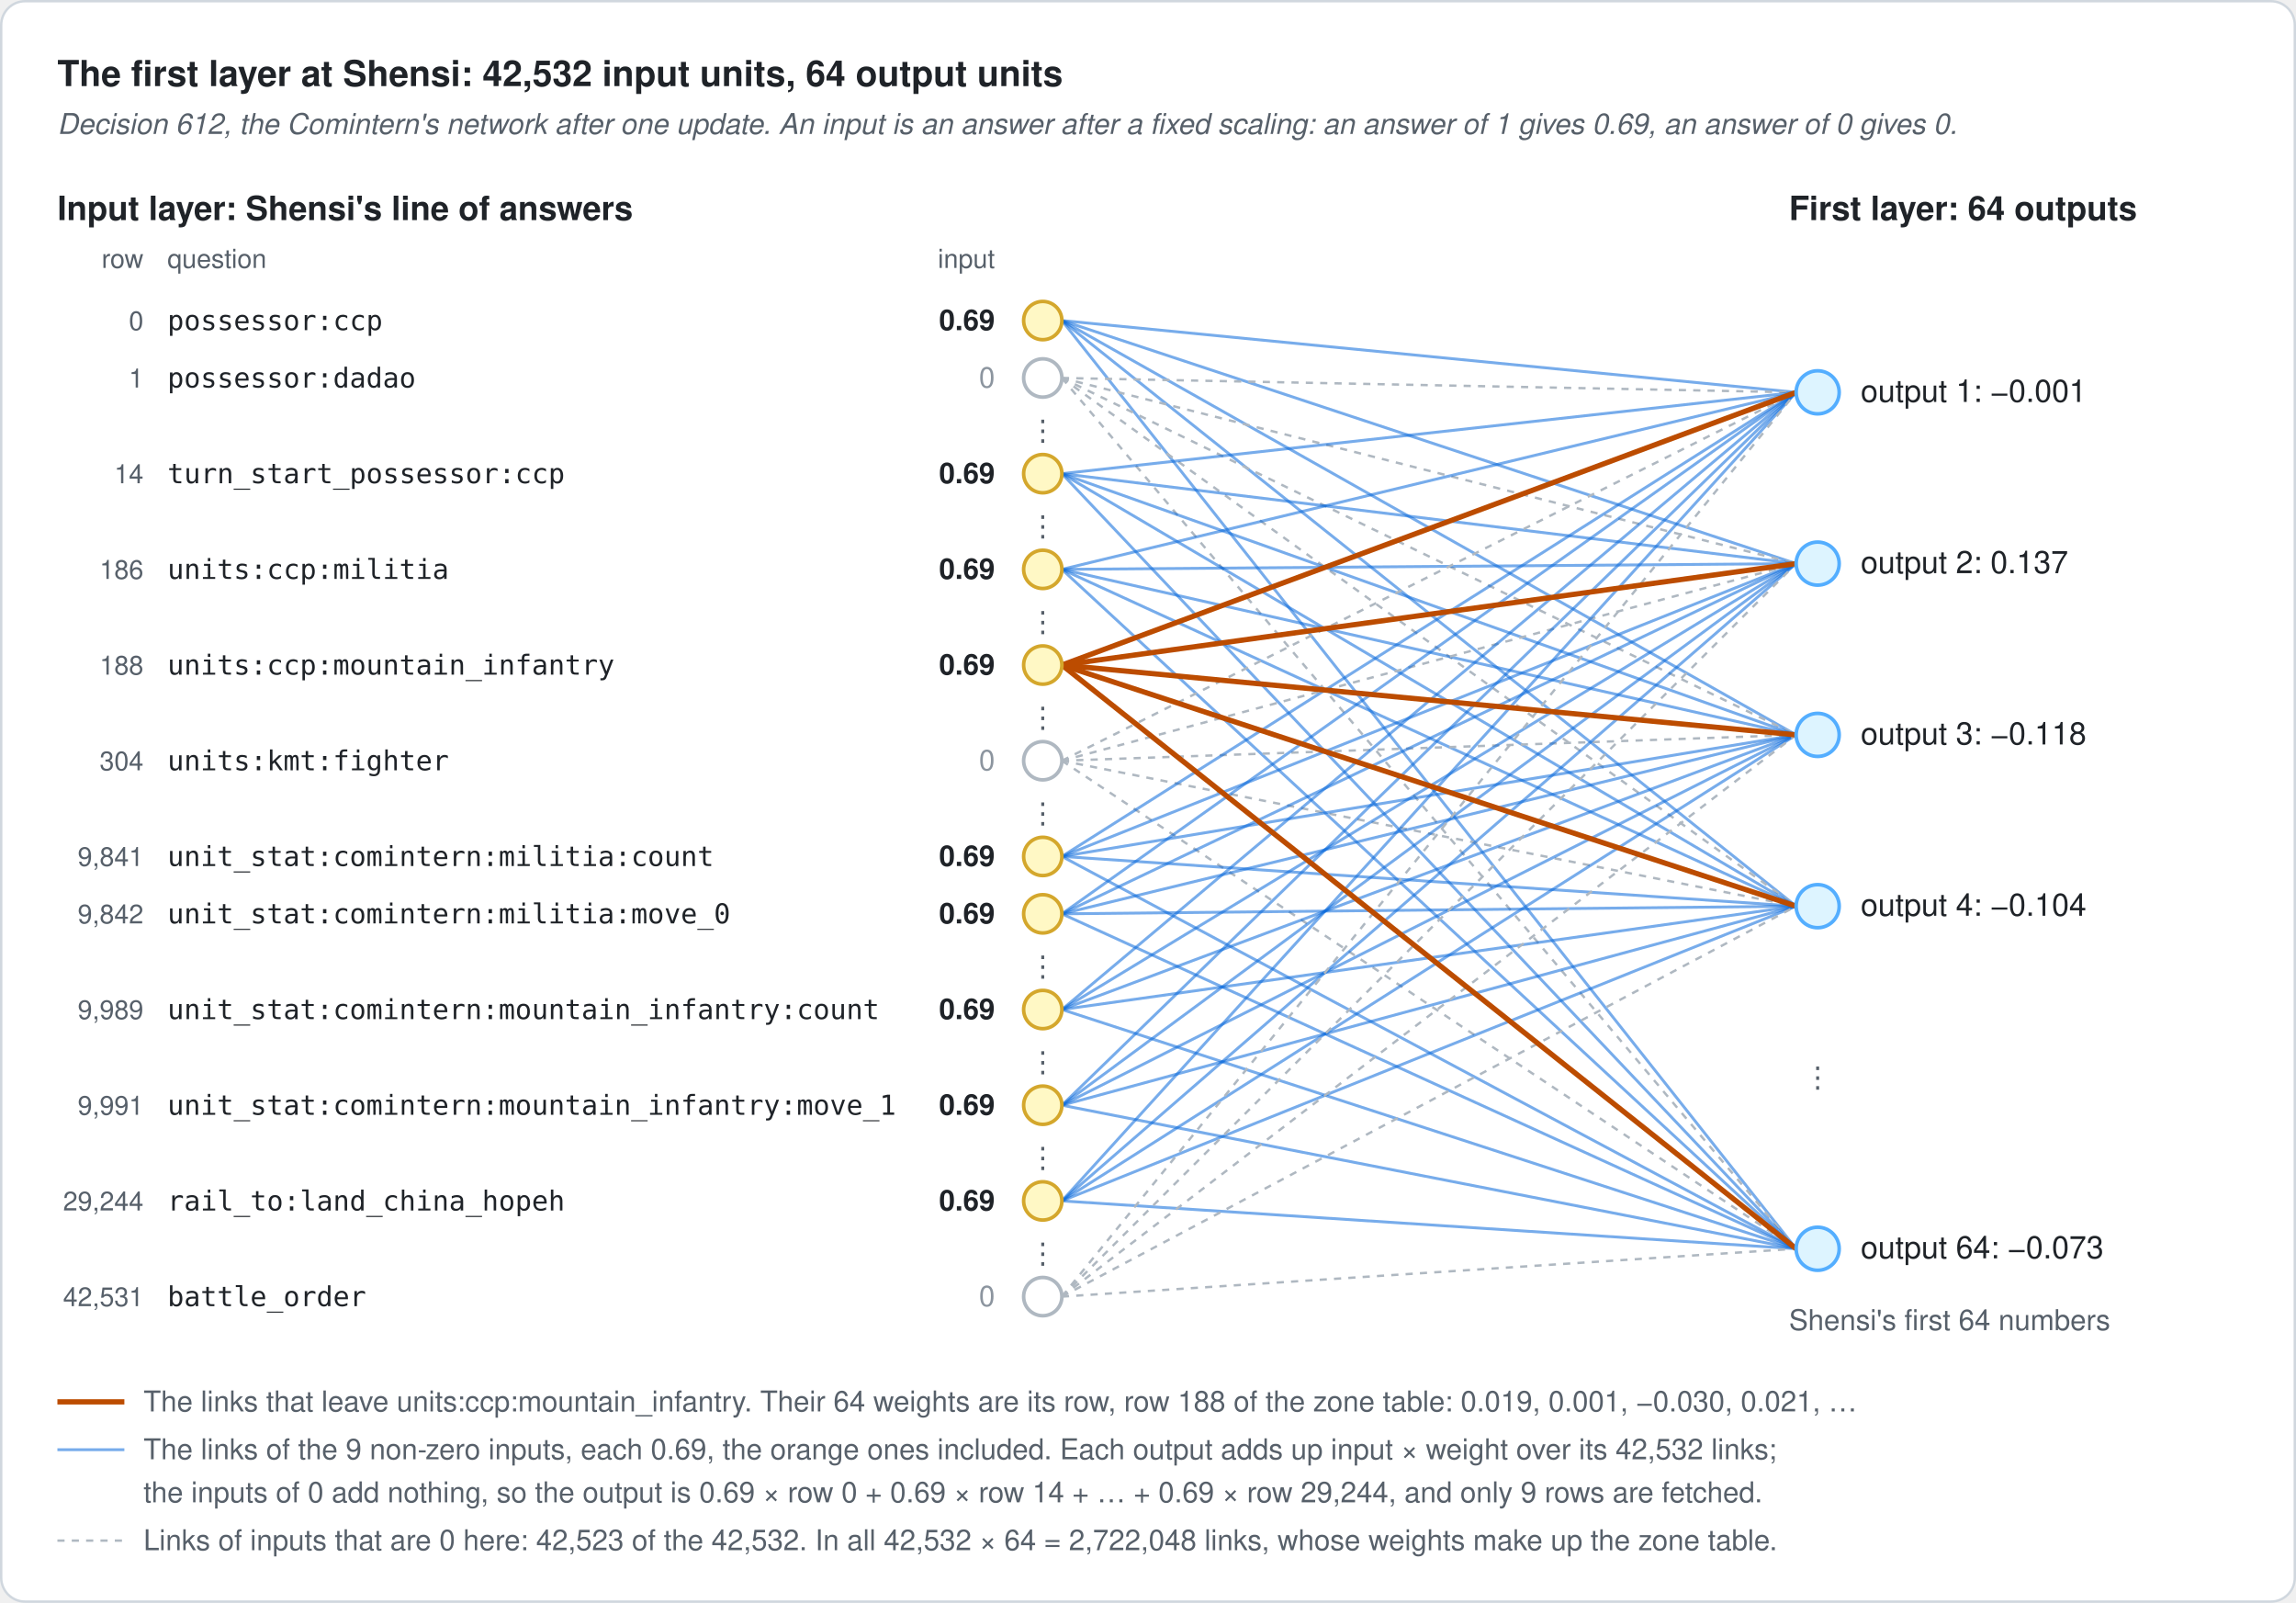
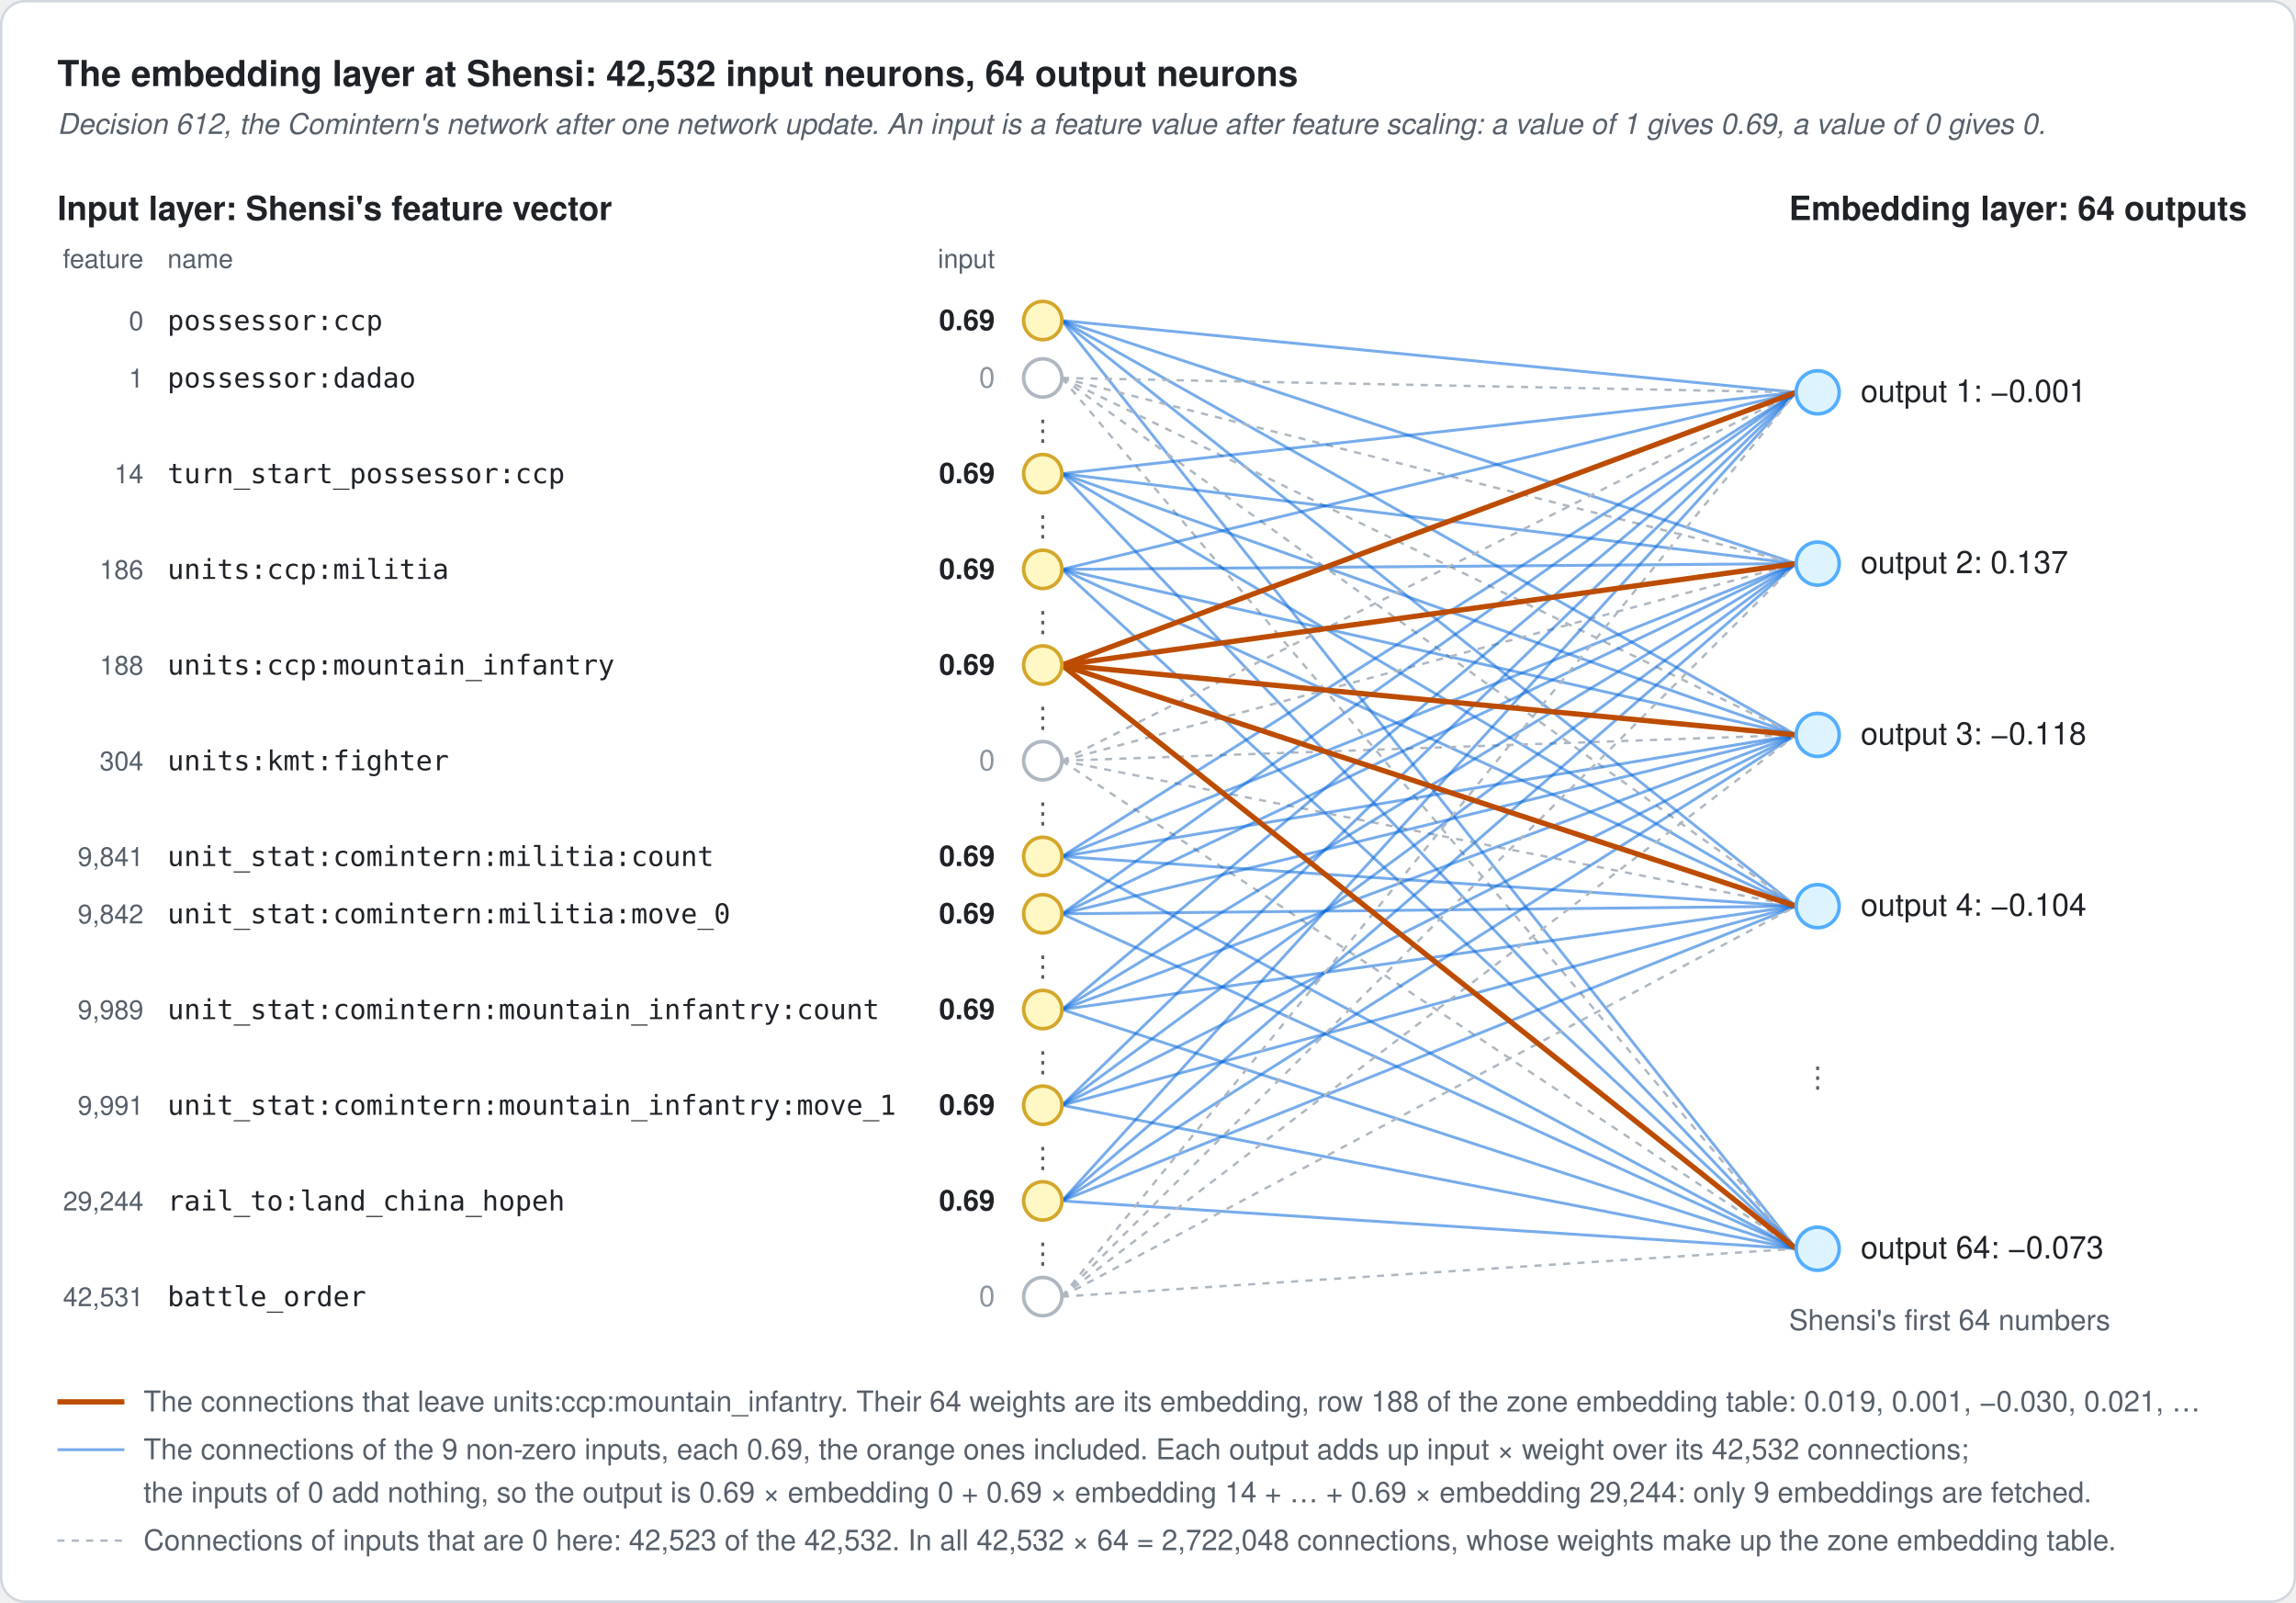
<svg xmlns="http://www.w3.org/2000/svg" width="960" height="670" viewBox="0 0 960 670" role="img" aria-labelledby="title desc">
  <defs>
    <style>
      text { font-family: -apple-system, BlinkMacSystemFont, "Segoe UI", Helvetica, Arial, sans-serif; fill: #1f2328; }
      .title { font-size: 15px; font-weight: 600; }
      .head { font-size: 14px; font-weight: 600; }
      .sub { font-size: 12px; fill: #57606a; font-style: italic; }
      .body { font-size: 13px; }
      .label { font-size: 12px; fill: #57606a; }
      .small { font-size: 11px; fill: #57606a; }
      .mono { font-family: ui-monospace, SFMono-Regular, Menlo, Consolas, monospace; font-size: 11.5px; }
      .num { font-size: 12px; font-weight: 600; }
      .zero { font-size: 12px; fill: #8c959f; }
      .unit { font-size: 13px; font-weight: 600; }
      .w1 { font-size: 12px; font-weight: 600; fill: #0550ae; paint-order: stroke; stroke: #ffffff; stroke-width: 4px; }
      .w2 { font-size: 12px; font-weight: 600; fill: #953800; paint-order: stroke; stroke: #ffffff; stroke-width: 4px; }
      .c1 { fill: #0550ae; font-weight: 600; }
      .c2 { fill: #953800; font-weight: 600; }
    </style>
  </defs>
  <rect x="0.5" y="0.5" width="959" height="669" rx="10" fill="#ffffff" stroke="#d0d7de" />
-   <text class="title" x="24" y="36">The first layer at Shensi: 42,532 input units, 64 output units</text>
-   <text class="sub" x="24" y="56">Decision 612, the Comintern's network after one update. An input is an answer after a fixed scaling: an answer of 1 gives 0.69, an answer of 0 gives 0.</text>
-   <text class="head" x="24" y="92">Input layer: Shensi's line of answers</text>
-   <text class="small" x="60" y="112" text-anchor="end">row</text>
-   <text class="small" x="70" y="112">question</text>
+   <text class="title" x="24" y="36">The embedding layer at Shensi: 42,532 input neurons, 64 output neurons</text>
+   <text class="sub" x="24" y="56">Decision 612, the Comintern's network after one network update. An input is a feature value after feature scaling: a value of 1 gives 0.69, a value of 0 gives 0.</text>
+   <text class="head" x="24" y="92">Input layer: Shensi's feature vector</text>
+   <text class="small" x="60" y="112" text-anchor="end">feature</text>
+   <text class="small" x="70" y="112">name</text>
  <text class="small" x="416" y="112" text-anchor="end">input</text>
  <text class="label" x="436" y="184" text-anchor="middle">⋮</text>
  <text class="label" x="436" y="224" text-anchor="middle">⋮</text>
  <text class="label" x="436" y="264" text-anchor="middle">⋮</text>
  <text class="label" x="436" y="304" text-anchor="middle">⋮</text>
  <text class="label" x="436" y="344" text-anchor="middle">⋮</text>
  <text class="label" x="436" y="408" text-anchor="middle">⋮</text>
  <text class="label" x="436" y="448" text-anchor="middle">⋮</text>
  <text class="label" x="436" y="488" text-anchor="middle">⋮</text>
  <text class="label" x="436" y="528" text-anchor="middle">⋮</text>
  <line x1="444.0" y1="134.0" x2="751.0" y2="164.0" stroke="#0969da" stroke-width="1.2" stroke-opacity="0.55" />
  <line x1="444.0" y1="134.0" x2="751.0" y2="235.6" stroke="#0969da" stroke-width="1.2" stroke-opacity="0.55" />
  <line x1="444.0" y1="134.0" x2="751.0" y2="307.2" stroke="#0969da" stroke-width="1.2" stroke-opacity="0.55" />
  <line x1="444.0" y1="134.0" x2="751.0" y2="378.8" stroke="#0969da" stroke-width="1.2" stroke-opacity="0.55" />
  <line x1="444.0" y1="134.0" x2="751.0" y2="522.0" stroke="#0969da" stroke-width="1.2" stroke-opacity="0.55" />
  <line x1="444.0" y1="158.0" x2="751.0" y2="164.0" stroke="#afb8c1" stroke-width="1" stroke-dasharray="3 3" />
  <line x1="444.0" y1="158.0" x2="751.0" y2="235.6" stroke="#afb8c1" stroke-width="1" stroke-dasharray="3 3" />
  <line x1="444.0" y1="158.0" x2="751.0" y2="307.2" stroke="#afb8c1" stroke-width="1" stroke-dasharray="3 3" />
  <line x1="444.0" y1="158.0" x2="751.0" y2="378.8" stroke="#afb8c1" stroke-width="1" stroke-dasharray="3 3" />
  <line x1="444.0" y1="158.0" x2="751.0" y2="522.0" stroke="#afb8c1" stroke-width="1" stroke-dasharray="3 3" />
  <line x1="444.0" y1="198.0" x2="751.0" y2="164.0" stroke="#0969da" stroke-width="1.2" stroke-opacity="0.55" />
  <line x1="444.0" y1="198.0" x2="751.0" y2="235.6" stroke="#0969da" stroke-width="1.2" stroke-opacity="0.55" />
  <line x1="444.0" y1="198.0" x2="751.0" y2="307.2" stroke="#0969da" stroke-width="1.2" stroke-opacity="0.55" />
  <line x1="444.0" y1="198.0" x2="751.0" y2="378.8" stroke="#0969da" stroke-width="1.2" stroke-opacity="0.55" />
  <line x1="444.0" y1="198.0" x2="751.0" y2="522.0" stroke="#0969da" stroke-width="1.2" stroke-opacity="0.55" />
  <line x1="444.0" y1="238.0" x2="751.0" y2="164.0" stroke="#0969da" stroke-width="1.2" stroke-opacity="0.55" />
  <line x1="444.0" y1="238.0" x2="751.0" y2="235.6" stroke="#0969da" stroke-width="1.2" stroke-opacity="0.55" />
  <line x1="444.0" y1="238.0" x2="751.0" y2="307.2" stroke="#0969da" stroke-width="1.2" stroke-opacity="0.55" />
  <line x1="444.0" y1="238.0" x2="751.0" y2="378.8" stroke="#0969da" stroke-width="1.2" stroke-opacity="0.55" />
  <line x1="444.0" y1="238.0" x2="751.0" y2="522.0" stroke="#0969da" stroke-width="1.2" stroke-opacity="0.55" />
  <line x1="444.0" y1="318.0" x2="751.0" y2="164.0" stroke="#afb8c1" stroke-width="1" stroke-dasharray="3 3" />
  <line x1="444.0" y1="318.0" x2="751.0" y2="235.6" stroke="#afb8c1" stroke-width="1" stroke-dasharray="3 3" />
  <line x1="444.0" y1="318.0" x2="751.0" y2="307.2" stroke="#afb8c1" stroke-width="1" stroke-dasharray="3 3" />
  <line x1="444.0" y1="318.0" x2="751.0" y2="378.8" stroke="#afb8c1" stroke-width="1" stroke-dasharray="3 3" />
  <line x1="444.0" y1="318.0" x2="751.0" y2="522.0" stroke="#afb8c1" stroke-width="1" stroke-dasharray="3 3" />
  <line x1="444.0" y1="358.0" x2="751.0" y2="164.0" stroke="#0969da" stroke-width="1.2" stroke-opacity="0.55" />
  <line x1="444.0" y1="358.0" x2="751.0" y2="235.6" stroke="#0969da" stroke-width="1.2" stroke-opacity="0.55" />
  <line x1="444.0" y1="358.0" x2="751.0" y2="307.2" stroke="#0969da" stroke-width="1.2" stroke-opacity="0.55" />
  <line x1="444.0" y1="358.0" x2="751.0" y2="378.8" stroke="#0969da" stroke-width="1.2" stroke-opacity="0.55" />
  <line x1="444.0" y1="358.0" x2="751.0" y2="522.0" stroke="#0969da" stroke-width="1.2" stroke-opacity="0.55" />
  <line x1="444.0" y1="382.0" x2="751.0" y2="164.0" stroke="#0969da" stroke-width="1.2" stroke-opacity="0.55" />
  <line x1="444.0" y1="382.0" x2="751.0" y2="235.6" stroke="#0969da" stroke-width="1.2" stroke-opacity="0.55" />
  <line x1="444.0" y1="382.0" x2="751.0" y2="307.2" stroke="#0969da" stroke-width="1.2" stroke-opacity="0.55" />
  <line x1="444.0" y1="382.0" x2="751.0" y2="378.8" stroke="#0969da" stroke-width="1.2" stroke-opacity="0.55" />
  <line x1="444.0" y1="382.0" x2="751.0" y2="522.0" stroke="#0969da" stroke-width="1.2" stroke-opacity="0.55" />
  <line x1="444.0" y1="422.0" x2="751.0" y2="164.0" stroke="#0969da" stroke-width="1.2" stroke-opacity="0.55" />
  <line x1="444.0" y1="422.0" x2="751.0" y2="235.6" stroke="#0969da" stroke-width="1.2" stroke-opacity="0.55" />
  <line x1="444.0" y1="422.0" x2="751.0" y2="307.2" stroke="#0969da" stroke-width="1.2" stroke-opacity="0.55" />
  <line x1="444.0" y1="422.0" x2="751.0" y2="378.8" stroke="#0969da" stroke-width="1.2" stroke-opacity="0.55" />
  <line x1="444.0" y1="422.0" x2="751.0" y2="522.0" stroke="#0969da" stroke-width="1.2" stroke-opacity="0.55" />
  <line x1="444.0" y1="462.0" x2="751.0" y2="164.0" stroke="#0969da" stroke-width="1.2" stroke-opacity="0.55" />
  <line x1="444.0" y1="462.0" x2="751.0" y2="235.6" stroke="#0969da" stroke-width="1.2" stroke-opacity="0.55" />
  <line x1="444.0" y1="462.0" x2="751.0" y2="307.2" stroke="#0969da" stroke-width="1.2" stroke-opacity="0.55" />
  <line x1="444.0" y1="462.0" x2="751.0" y2="378.8" stroke="#0969da" stroke-width="1.2" stroke-opacity="0.55" />
  <line x1="444.0" y1="462.0" x2="751.0" y2="522.0" stroke="#0969da" stroke-width="1.2" stroke-opacity="0.55" />
  <line x1="444.0" y1="502.0" x2="751.0" y2="164.0" stroke="#0969da" stroke-width="1.2" stroke-opacity="0.55" />
  <line x1="444.0" y1="502.0" x2="751.0" y2="235.6" stroke="#0969da" stroke-width="1.2" stroke-opacity="0.55" />
  <line x1="444.0" y1="502.0" x2="751.0" y2="307.2" stroke="#0969da" stroke-width="1.2" stroke-opacity="0.55" />
  <line x1="444.0" y1="502.0" x2="751.0" y2="378.8" stroke="#0969da" stroke-width="1.2" stroke-opacity="0.55" />
  <line x1="444.0" y1="502.0" x2="751.0" y2="522.0" stroke="#0969da" stroke-width="1.2" stroke-opacity="0.55" />
  <line x1="444.0" y1="542.0" x2="751.0" y2="164.0" stroke="#afb8c1" stroke-width="1" stroke-dasharray="3 3" />
  <line x1="444.0" y1="542.0" x2="751.0" y2="235.6" stroke="#afb8c1" stroke-width="1" stroke-dasharray="3 3" />
  <line x1="444.0" y1="542.0" x2="751.0" y2="307.2" stroke="#afb8c1" stroke-width="1" stroke-dasharray="3 3" />
  <line x1="444.0" y1="542.0" x2="751.0" y2="378.8" stroke="#afb8c1" stroke-width="1" stroke-dasharray="3 3" />
  <line x1="444.0" y1="542.0" x2="751.0" y2="522.0" stroke="#afb8c1" stroke-width="1" stroke-dasharray="3 3" />
  <line x1="444.0" y1="278.0" x2="751.0" y2="164.0" stroke="#bc4c00" stroke-width="2.2" />
  <line x1="444.0" y1="278.0" x2="751.0" y2="235.6" stroke="#bc4c00" stroke-width="2.2" />
  <line x1="444.0" y1="278.0" x2="751.0" y2="307.2" stroke="#bc4c00" stroke-width="2.2" />
  <line x1="444.0" y1="278.0" x2="751.0" y2="378.8" stroke="#bc4c00" stroke-width="2.2" />
  <line x1="444.0" y1="278.0" x2="751.0" y2="522.0" stroke="#bc4c00" stroke-width="2.2" />
  <text class="small" x="60" y="138" text-anchor="end">0</text>
  <text class="mono" x="70" y="138">possessor:ccp</text>
  <text class="num" x="416" y="138" text-anchor="end">0.69</text>
  <circle cx="436" cy="134" r="8" fill="#fff8c5" stroke="#d4a72c" stroke-width="1.5" />
  <text class="small" x="60" y="162" text-anchor="end">1</text>
  <text class="mono" x="70" y="162">possessor:dadao</text>
  <text class="zero" x="416" y="162" text-anchor="end">0</text>
  <circle cx="436" cy="158" r="8" fill="#ffffff" stroke="#afb8c1" stroke-width="1.5" />
  <text class="small" x="60" y="202" text-anchor="end">14</text>
  <text class="mono" x="70" y="202">turn_start_possessor:ccp</text>
  <text class="num" x="416" y="202" text-anchor="end">0.69</text>
  <circle cx="436" cy="198" r="8" fill="#fff8c5" stroke="#d4a72c" stroke-width="1.5" />
  <text class="small" x="60" y="242" text-anchor="end">186</text>
  <text class="mono" x="70" y="242">units:ccp:militia</text>
  <text class="num" x="416" y="242" text-anchor="end">0.69</text>
  <circle cx="436" cy="238" r="8" fill="#fff8c5" stroke="#d4a72c" stroke-width="1.5" />
  <text class="small" x="60" y="282" text-anchor="end">188</text>
  <text class="mono" x="70" y="282">units:ccp:mountain_infantry</text>
  <text class="num" x="416" y="282" text-anchor="end">0.69</text>
  <circle cx="436" cy="278" r="8" fill="#fff8c5" stroke="#d4a72c" stroke-width="1.5" />
  <text class="small" x="60" y="322" text-anchor="end">304</text>
  <text class="mono" x="70" y="322">units:kmt:fighter</text>
  <text class="zero" x="416" y="322" text-anchor="end">0</text>
  <circle cx="436" cy="318" r="8" fill="#ffffff" stroke="#afb8c1" stroke-width="1.5" />
  <text class="small" x="60" y="362" text-anchor="end">9,841</text>
  <text class="mono" x="70" y="362">unit_stat:comintern:militia:count</text>
  <text class="num" x="416" y="362" text-anchor="end">0.69</text>
  <circle cx="436" cy="358" r="8" fill="#fff8c5" stroke="#d4a72c" stroke-width="1.5" />
  <text class="small" x="60" y="386" text-anchor="end">9,842</text>
  <text class="mono" x="70" y="386">unit_stat:comintern:militia:move_0</text>
  <text class="num" x="416" y="386" text-anchor="end">0.69</text>
  <circle cx="436" cy="382" r="8" fill="#fff8c5" stroke="#d4a72c" stroke-width="1.5" />
  <text class="small" x="60" y="426" text-anchor="end">9,989</text>
  <text class="mono" x="70" y="426">unit_stat:comintern:mountain_infantry:count</text>
  <text class="num" x="416" y="426" text-anchor="end">0.69</text>
  <circle cx="436" cy="422" r="8" fill="#fff8c5" stroke="#d4a72c" stroke-width="1.5" />
  <text class="small" x="60" y="466" text-anchor="end">9,991</text>
  <text class="mono" x="70" y="466">unit_stat:comintern:mountain_infantry:move_1</text>
  <text class="num" x="416" y="466" text-anchor="end">0.69</text>
  <circle cx="436" cy="462" r="8" fill="#fff8c5" stroke="#d4a72c" stroke-width="1.5" />
  <text class="small" x="60" y="506" text-anchor="end">29,244</text>
  <text class="mono" x="70" y="506">rail_to:land_china_hopeh</text>
  <text class="num" x="416" y="506" text-anchor="end">0.69</text>
  <circle cx="436" cy="502" r="8" fill="#fff8c5" stroke="#d4a72c" stroke-width="1.5" />
  <text class="small" x="60" y="546" text-anchor="end">42,531</text>
  <text class="mono" x="70" y="546">battle_order</text>
  <text class="zero" x="416" y="546" text-anchor="end">0</text>
  <circle cx="436" cy="542" r="8" fill="#ffffff" stroke="#afb8c1" stroke-width="1.5" />
-   <text class="head" x="748" y="92">First layer: 64 outputs</text>
+   <text class="head" x="748" y="92">Embedding layer: 64 outputs</text>
  <circle cx="760" cy="164.0" r="9" fill="#ddf4ff" stroke="#54aeff" stroke-width="1.5" />
  <text class="body" x="778" y="168.0">output 1: −0.001</text>
  <circle cx="760" cy="235.6" r="9" fill="#ddf4ff" stroke="#54aeff" stroke-width="1.5" />
  <text class="body" x="778" y="239.6">output 2: 0.137</text>
  <circle cx="760" cy="307.2" r="9" fill="#ddf4ff" stroke="#54aeff" stroke-width="1.5" />
  <text class="body" x="778" y="311.2">output 3: −0.118</text>
  <circle cx="760" cy="378.8" r="9" fill="#ddf4ff" stroke="#54aeff" stroke-width="1.5" />
  <text class="body" x="778" y="382.8">output 4: −0.104</text>
  <circle cx="760" cy="522" r="9" fill="#ddf4ff" stroke="#54aeff" stroke-width="1.5" />
  <text class="body" x="778" y="526">output 64: −0.073</text>
  <text class="label" x="760" y="454.4" text-anchor="middle">⋮</text>
  <text class="label" x="748" y="556">Shensi's first 64 numbers</text>
  <line x1="24.0" y1="586.0" x2="52.0" y2="586.0" stroke="#bc4c00" stroke-width="2.2" />
-   <text class="label" x="60" y="590">The links that leave units:ccp:mountain_infantry. Their 64 weights are its row, row 188 of the zone table: 0.019, 0.001, −0.030, 0.021, …</text>
+   <text class="label" x="60" y="590">The connections that leave units:ccp:mountain_infantry. Their 64 weights are its embedding, row 188 of the zone embedding table: 0.019, 0.001, −0.030, 0.021, …</text>
  <line x1="24.0" y1="606.0" x2="52.0" y2="606.0" stroke="#0969da" stroke-width="1.2" stroke-opacity="0.55" />
-   <text class="label" x="60" y="610">The links of the 9 non-zero inputs, each 0.69, the orange ones included. Each output adds up input × weight over its 42,532 links;</text>
-   <text class="label" x="60" y="628">the inputs of 0 add nothing, so the output is 0.69 × row 0 + 0.69 × row 14 + … + 0.69 × row 29,244, and only 9 rows are fetched.</text>
+   <text class="label" x="60" y="610">The connections of the 9 non-zero inputs, each 0.69, the orange ones included. Each output adds up input × weight over its 42,532 connections;</text>
+   <text class="label" x="60" y="628">the inputs of 0 add nothing, so the output is 0.69 × embedding 0 + 0.69 × embedding 14 + … + 0.69 × embedding 29,244: only 9 embeddings are fetched.</text>
  <line x1="24.0" y1="644.0" x2="52.0" y2="644.0" stroke="#afb8c1" stroke-width="1" stroke-dasharray="3 3" />
-   <text class="label" x="60" y="648">Links of inputs that are 0 here: 42,523 of the 42,532. In all 42,532 × 64 = 2,722,048 links, whose weights make up the zone table.</text>
+   <text class="label" x="60" y="648">Connections of inputs that are 0 here: 42,523 of the 42,532. In all 42,532 × 64 = 2,722,048 connections, whose weights make up the zone embedding table.</text>
</svg>
